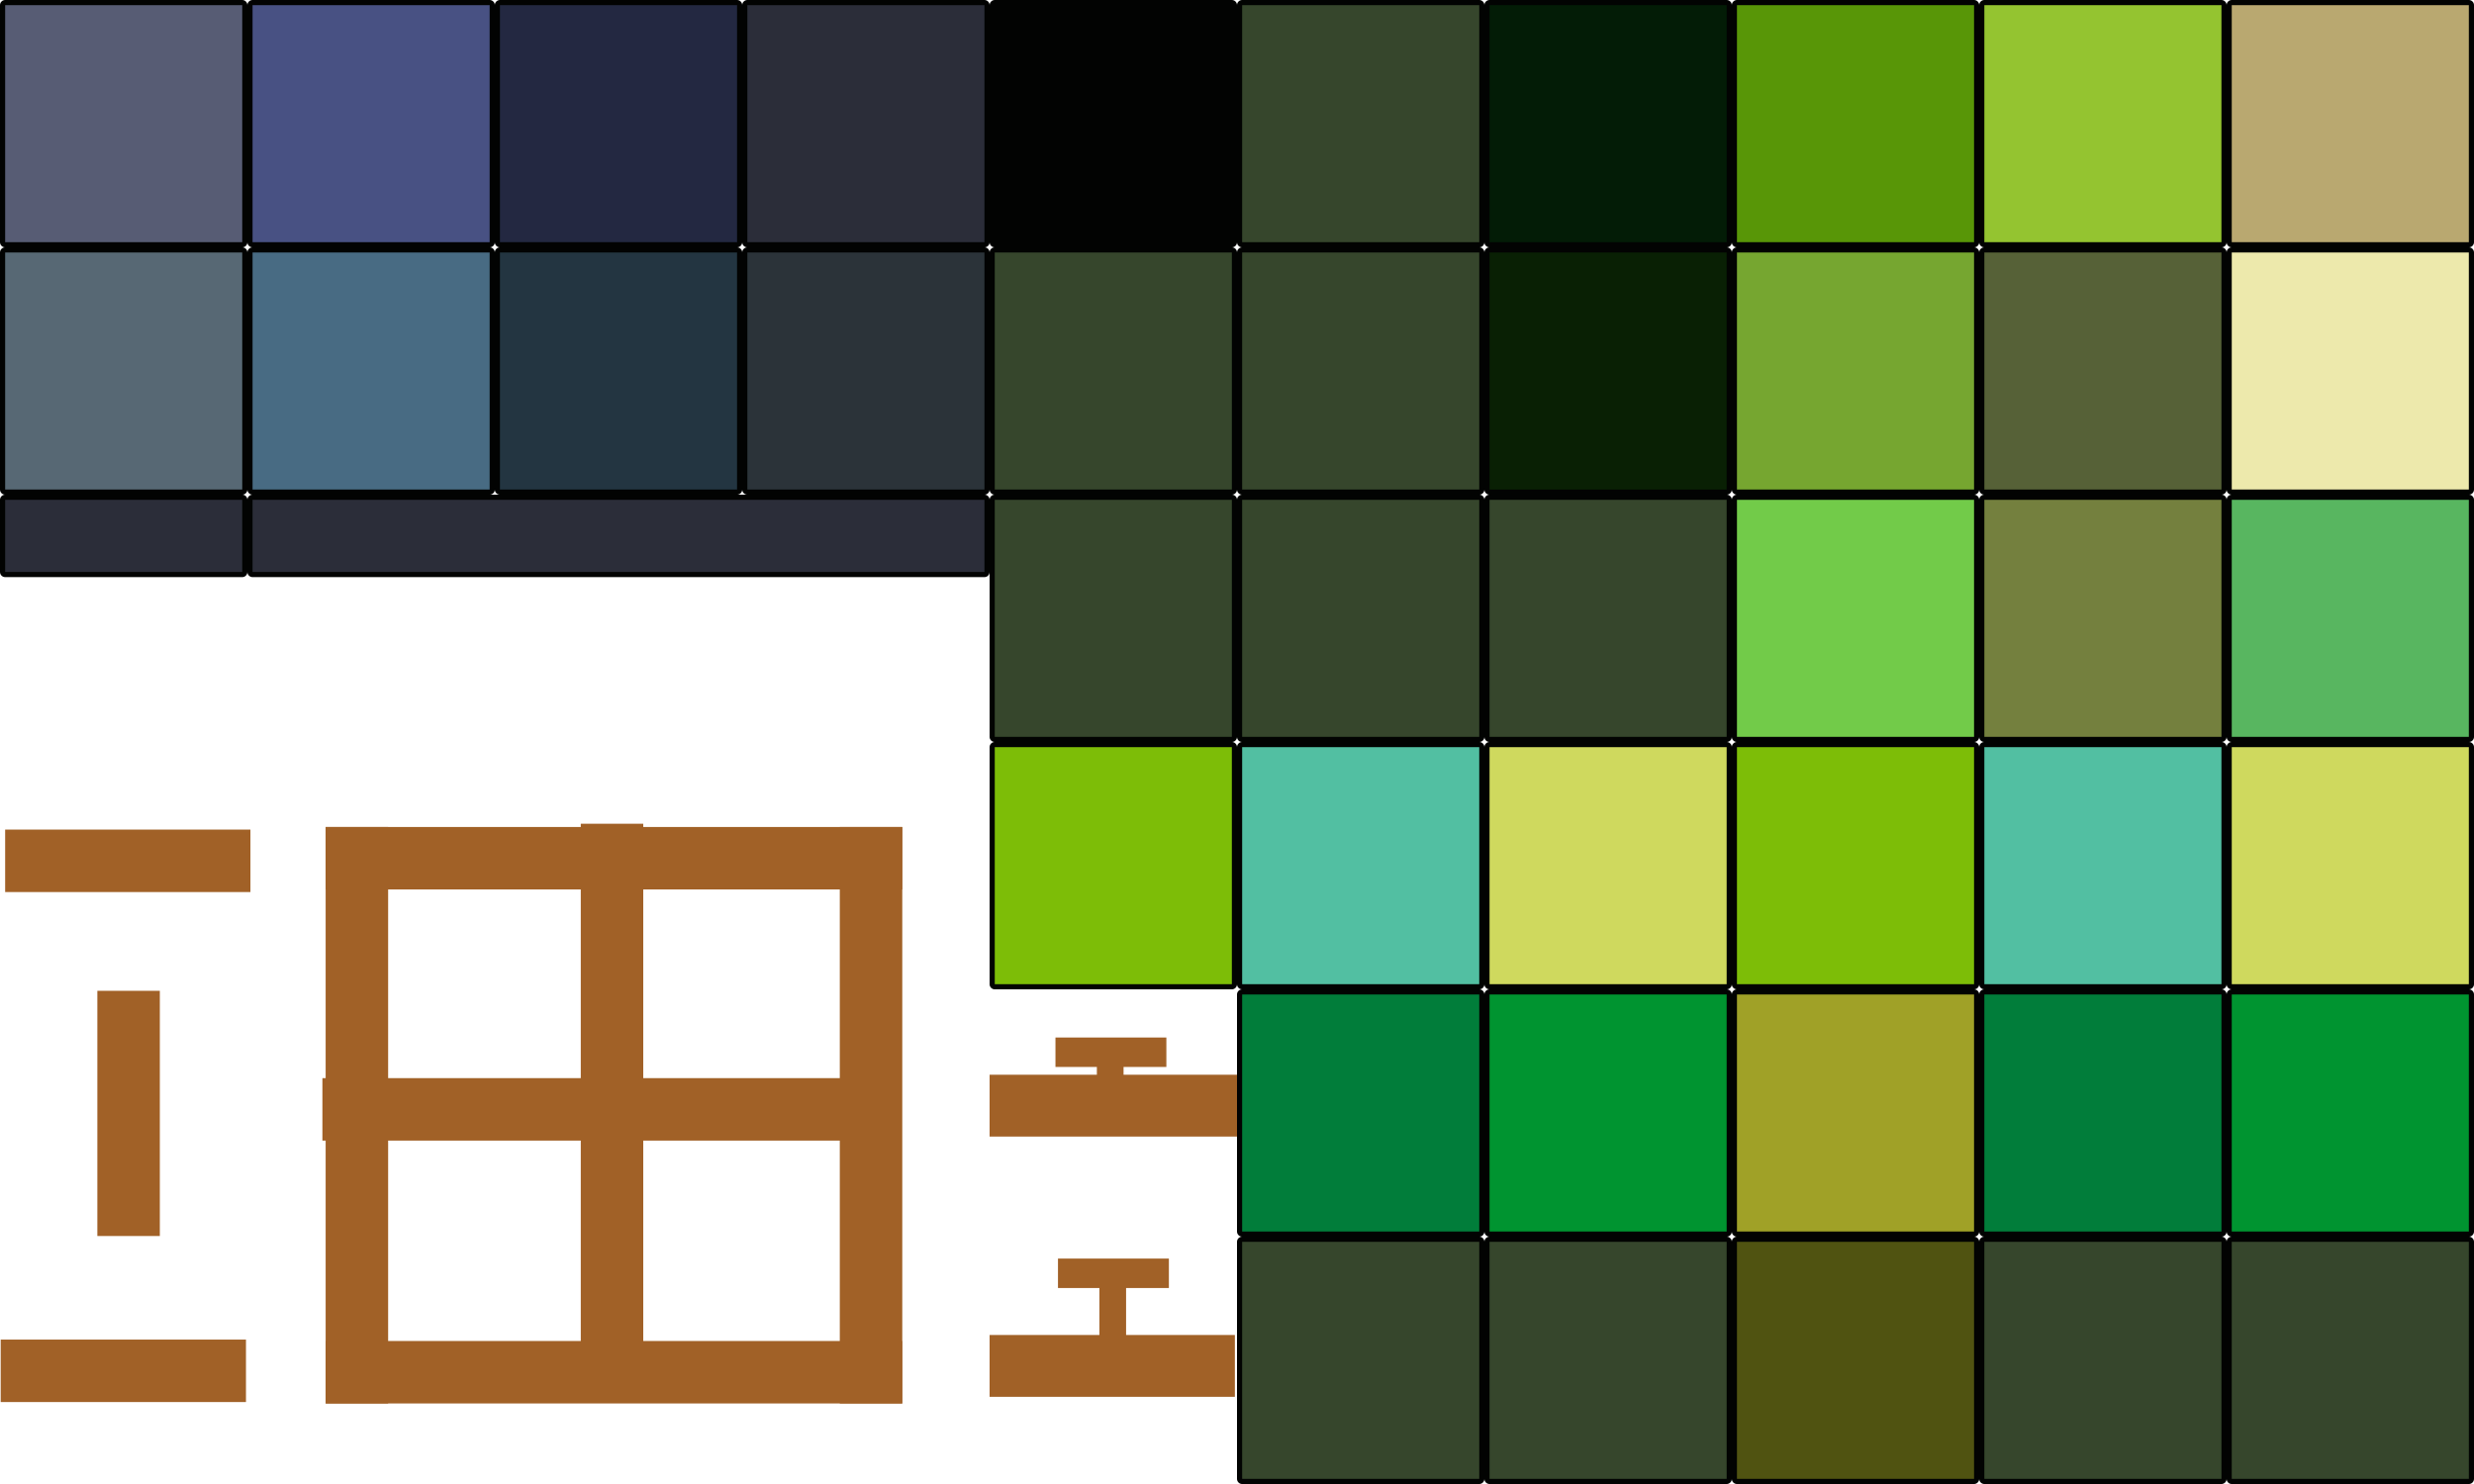
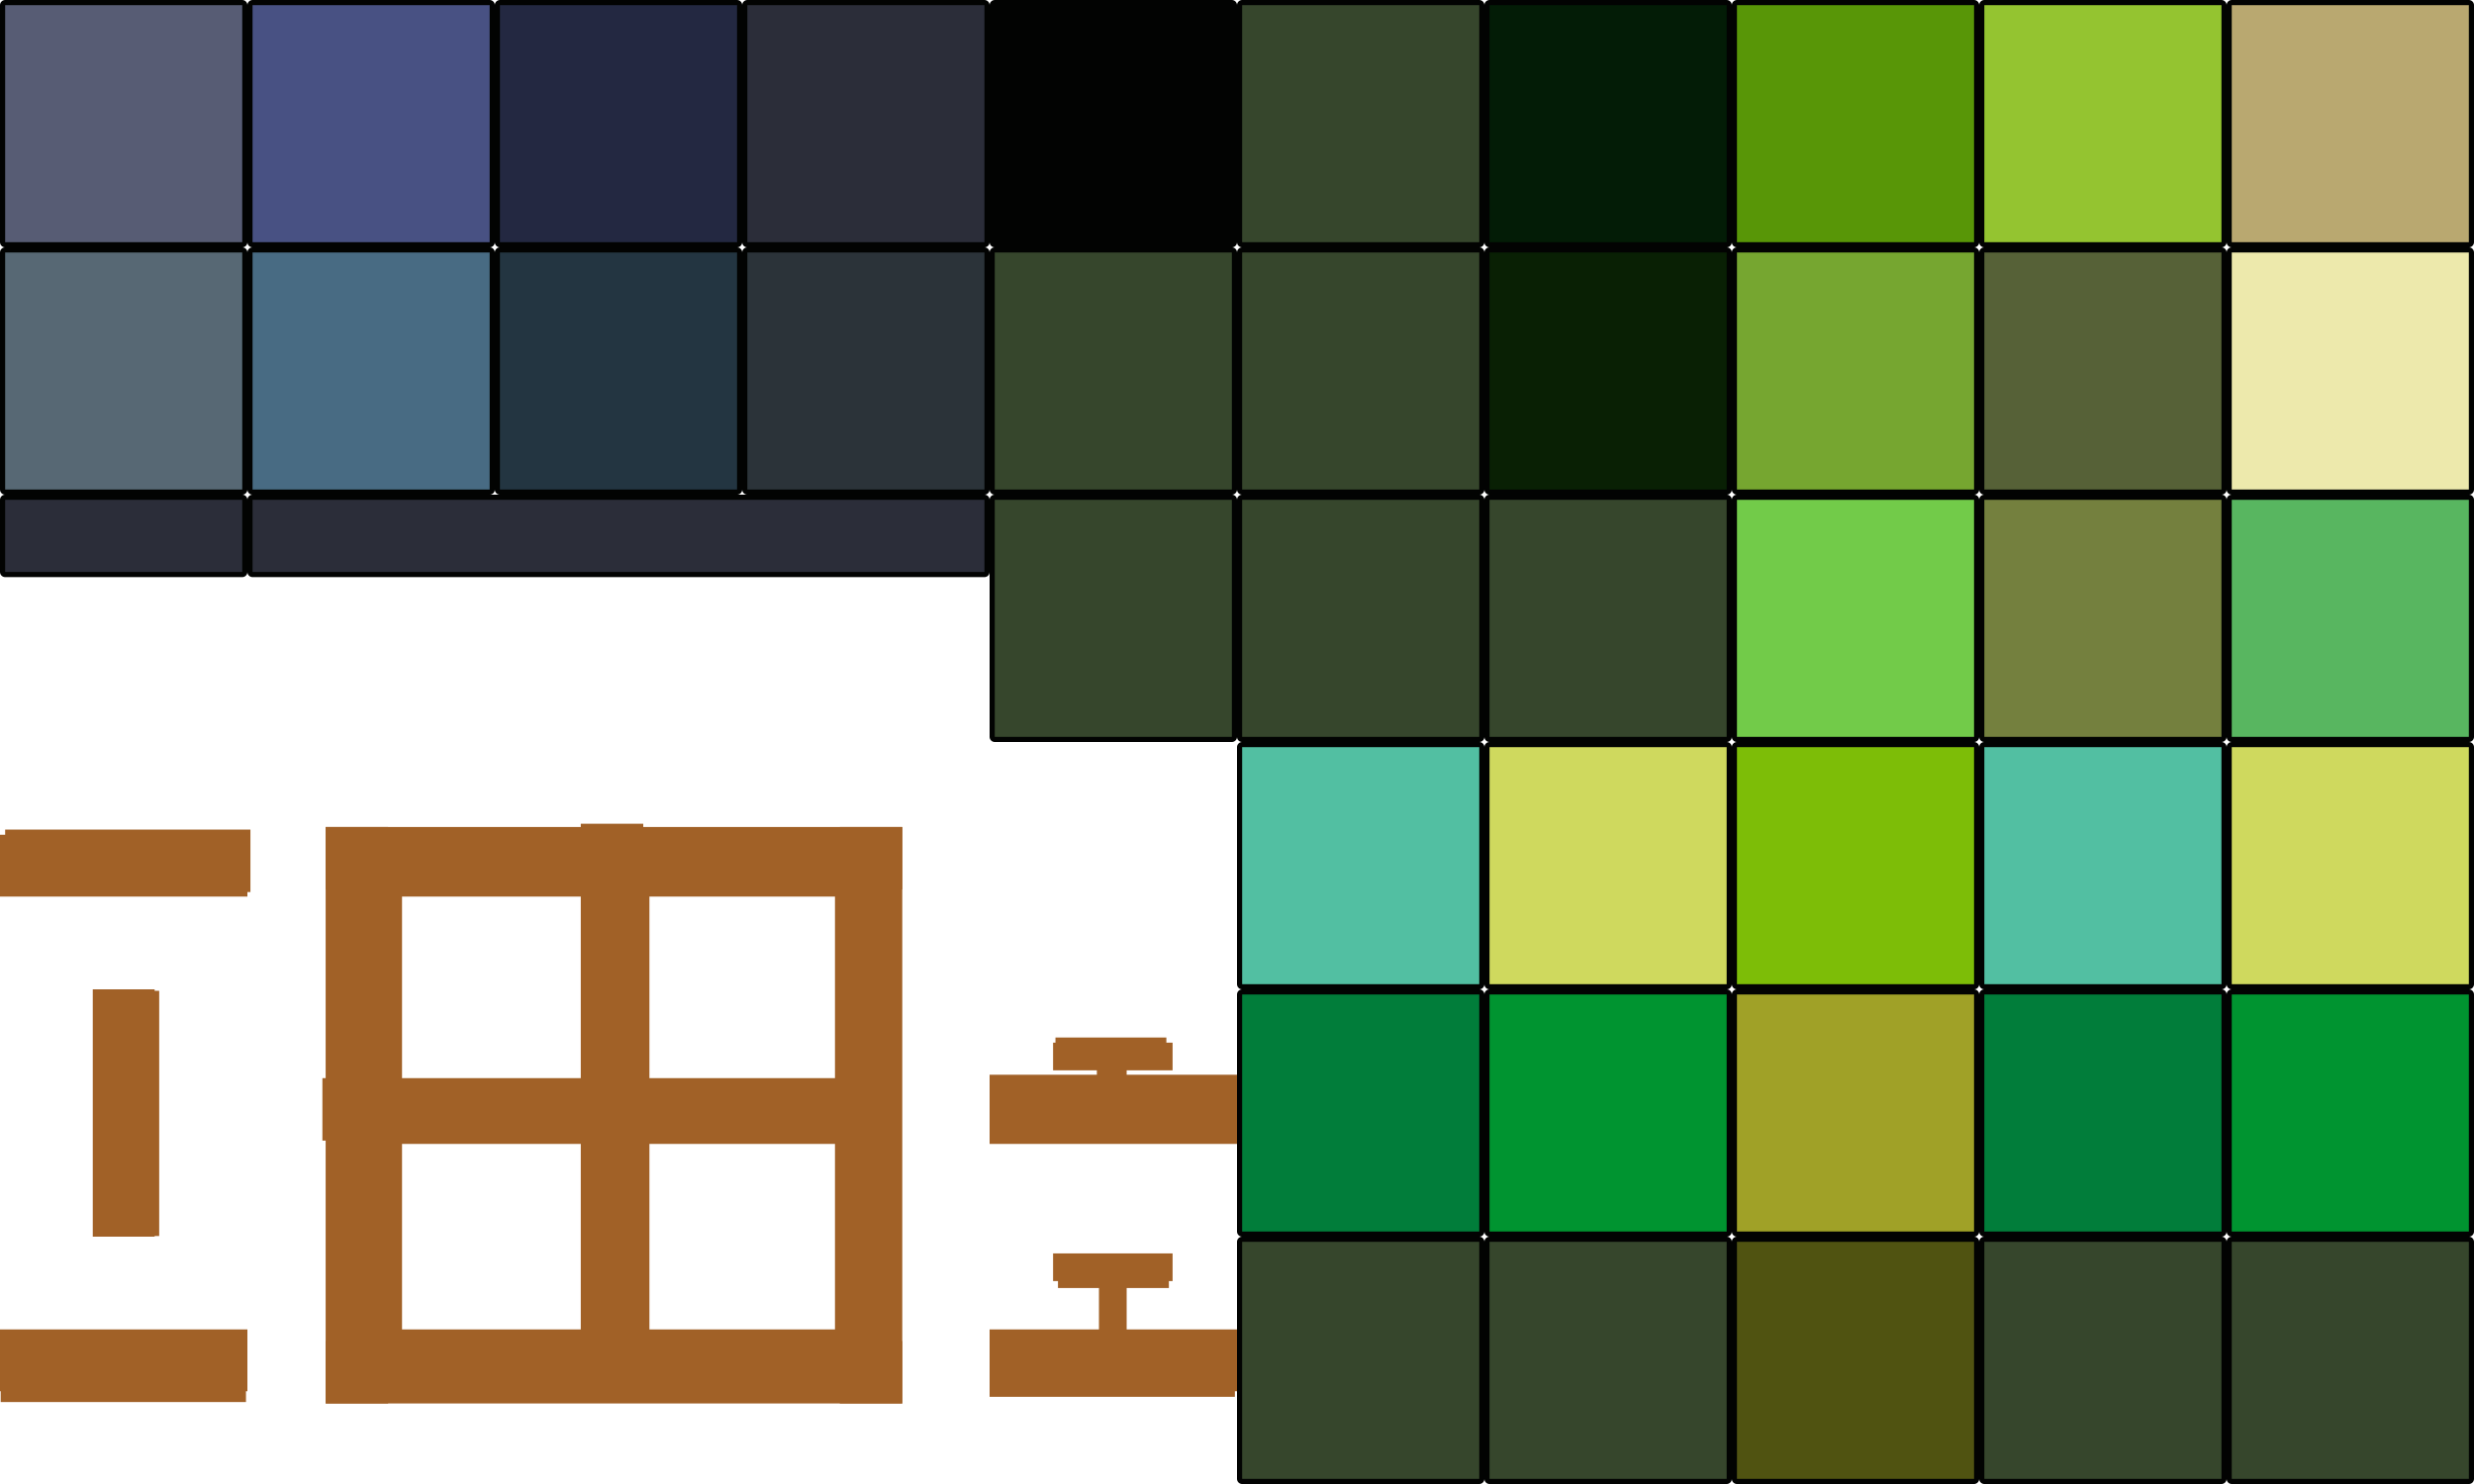
<svg xmlns="http://www.w3.org/2000/svg" width="1920" height="1152" viewBox="0 0 192 115.2" version="1.1" id="svg8">
  <defs id="defs2" />
-   <g id="layer1" transform="translate(0,-35.31965)">
+   <g id="layer1" transform="translate(0,-35.31965)" style="display:inline">
    <rect style="opacity:1;fill:#2b2d39;fill-opacity:1;fill-rule:nonzero;stroke:#020302;stroke-width:0.8;stroke-linecap:round;stroke-linejoin:round;stroke-miterlimit:4;stroke-dasharray:none;stroke-dashoffset:0;stroke-opacity:1;paint-order:markers stroke fill" id="rect1365-2-9-8-7" width="18.4" height="5.6" x="-18.8" y="-79.72" transform="scale(-1)" />
    <path style="opacity:1;fill:#2b2d39;fill-opacity:1;fill-rule:nonzero;stroke:#020302;stroke-width:0.8;stroke-linecap:round;stroke-linejoin:round;stroke-miterlimit:4;stroke-dasharray:none;stroke-dashoffset:0;stroke-opacity:1;paint-order:markers stroke fill" d="M 76.4,79.72 H 19.6 v -5.6 h 56.8 z" id="rect1365-2-9-5-2-7" />
    <path style="opacity:1;fill:#36462c;fill-opacity:1;fill-rule:nonzero;stroke:#020302;stroke-width:0.8;stroke-linecap:round;stroke-linejoin:round;stroke-miterlimit:4;stroke-dasharray:none;stroke-dashoffset:0;stroke-opacity:1;paint-order:markers stroke fill" d="M 95.6,92.52 H 77.2 v -18.4 H 95.6 Z" id="rect1365-2-98" />
    <path style="opacity:1;fill:#36462c;fill-opacity:1;fill-rule:nonzero;stroke:#020302;stroke-width:0.8;stroke-linecap:round;stroke-linejoin:round;stroke-miterlimit:4;stroke-dasharray:none;stroke-dashoffset:0;stroke-opacity:1;paint-order:markers stroke fill" d="M 95.6,73.32 H 77.2 v -18.4 h 18.4 z" id="rect1365-8-0" />
    <path style="opacity:1;fill:#020302;fill-opacity:1;fill-rule:nonzero;stroke:#020302;stroke-width:0.8;stroke-linecap:round;stroke-linejoin:round;stroke-miterlimit:4;stroke-dasharray:none;stroke-dashoffset:0;stroke-opacity:1;paint-order:markers stroke fill" d="m 95.6,54.12 h -18.4 v -18.4 h 18.4 z" id="rect1365-2-4" />
    <path style="opacity:1;fill:#36462c;fill-opacity:1;fill-rule:nonzero;stroke:#020302;stroke-width:0.8;stroke-linecap:round;stroke-linejoin:round;stroke-miterlimit:4;stroke-dasharray:none;stroke-dashoffset:0;stroke-opacity:1;paint-order:markers stroke fill" d="M 114.8,92.52 H 96.4 v -18.4 h 18.4 z" id="rect1365-2-98-0" />
    <path style="opacity:1;fill:#36462c;fill-opacity:1;fill-rule:nonzero;stroke:#020302;stroke-width:0.8;stroke-linecap:round;stroke-linejoin:round;stroke-miterlimit:4;stroke-dasharray:none;stroke-dashoffset:0;stroke-opacity:1;paint-order:markers stroke fill" d="M 114.8,73.32 H 96.4 v -18.4 h 18.4 z" id="rect1365-8-0-0" />
    <path style="opacity:1;fill:#36462c;fill-opacity:1;fill-rule:nonzero;stroke:#020302;stroke-width:0.8;stroke-linecap:round;stroke-linejoin:round;stroke-miterlimit:4;stroke-dasharray:none;stroke-dashoffset:0;stroke-opacity:1;paint-order:markers stroke fill" d="M 114.8,54.12 H 96.4 v -18.4 h 18.4 z" id="rect1365-2-4-4" />
    <path style="opacity:1;fill:#36462c;fill-opacity:1;fill-rule:nonzero;stroke:#020302;stroke-width:0.8;stroke-linecap:round;stroke-linejoin:round;stroke-miterlimit:4;stroke-dasharray:none;stroke-dashoffset:0;stroke-opacity:1;paint-order:markers stroke fill" d="m 134,92.52 h -18.4 v -18.4 H 134 Z" id="rect1365-2-98-1" />
    <path style="opacity:1;fill:#092004;fill-opacity:1;fill-rule:nonzero;stroke:#020302;stroke-width:0.8;stroke-linecap:round;stroke-linejoin:round;stroke-miterlimit:4;stroke-dasharray:none;stroke-dashoffset:0;stroke-opacity:1;paint-order:markers stroke fill" d="m 134,73.32 h -18.4 v -18.4 H 134 Z" id="rect1365-8-0-8" />
    <path style="opacity:1;fill:#031c06;fill-opacity:1;fill-rule:nonzero;stroke:#020302;stroke-width:0.8;stroke-linecap:round;stroke-linejoin:round;stroke-miterlimit:4;stroke-dasharray:none;stroke-dashoffset:0;stroke-opacity:1;paint-order:markers stroke fill" d="m 134,54.12 h -18.4 v -18.4 H 134 Z" id="rect1365-2-4-8" />
    <path style="opacity:1;fill:#505311;fill-opacity:1;fill-rule:nonzero;stroke:#020302;stroke-width:0.8;stroke-linecap:round;stroke-linejoin:round;stroke-miterlimit:4;stroke-dasharray:none;stroke-dashoffset:0;stroke-opacity:1;paint-order:markers stroke fill" d="m 153.2,150.12 h -18.4 v -18.4 h 18.4 z" id="rect1365-8-9-1" />
    <path style="opacity:1;fill:#a0a127;fill-opacity:1;fill-rule:nonzero;stroke:#020302;stroke-width:0.8;stroke-linecap:round;stroke-linejoin:round;stroke-miterlimit:4;stroke-dasharray:none;stroke-dashoffset:0;stroke-opacity:1;paint-order:markers stroke fill" d="m 153.2,130.92 h -18.4 v -18.4 h 18.4 z" id="rect1365-2-3-3" />
    <path style="opacity:1;fill:#7dbd07;fill-opacity:1;fill-rule:nonzero;stroke:#020302;stroke-width:0.8;stroke-linecap:round;stroke-linejoin:round;stroke-miterlimit:4;stroke-dasharray:none;stroke-dashoffset:0;stroke-opacity:1;paint-order:markers stroke fill" d="M 153.2,111.72 H 134.8 V 93.32 h 18.4 z" id="rect1365-8-7-7-6" />
    <path style="opacity:1;fill:#72cb49;fill-opacity:1;fill-rule:nonzero;stroke:#020302;stroke-width:0.8;stroke-linecap:round;stroke-linejoin:round;stroke-miterlimit:4;stroke-dasharray:none;stroke-dashoffset:0;stroke-opacity:1;paint-order:markers stroke fill" d="m 153.2,92.52 h -18.4 v -18.4 h 18.4 z" id="rect1365-2-98-0-5" />
    <path style="opacity:1;fill:#76a630;fill-opacity:1;fill-rule:nonzero;stroke:#020302;stroke-width:0.8;stroke-linecap:round;stroke-linejoin:round;stroke-miterlimit:4;stroke-dasharray:none;stroke-dashoffset:0;stroke-opacity:1;paint-order:markers stroke fill" d="m 153.2,73.32 h -18.4 v -18.4 h 18.4 z" id="rect1365-8-0-0-4" />
    <path style="opacity:1;fill:#589607;fill-opacity:1;fill-rule:nonzero;stroke:#020302;stroke-width:0.8;stroke-linecap:round;stroke-linejoin:round;stroke-miterlimit:4;stroke-dasharray:none;stroke-dashoffset:0;stroke-opacity:1;paint-order:markers stroke fill" d="m 153.2,54.12 h -18.4 v -18.4 h 18.4 z" id="rect1365-2-4-4-6" />
    <path style="opacity:1;fill:#36462c;fill-opacity:1;fill-rule:nonzero;stroke:#020302;stroke-width:0.8;stroke-linecap:round;stroke-linejoin:round;stroke-miterlimit:4;stroke-dasharray:none;stroke-dashoffset:0;stroke-opacity:1;paint-order:markers stroke fill" d="M 172.4,150.12 H 154 v -18.4 h 18.4 z" id="rect1365-8-4" />
    <path style="opacity:1;fill:#017d3a;fill-opacity:1;fill-rule:nonzero;stroke:#020302;stroke-width:0.8;stroke-linecap:round;stroke-linejoin:round;stroke-miterlimit:4;stroke-dasharray:none;stroke-dashoffset:0;stroke-opacity:1;paint-order:markers stroke fill" d="M 172.4,130.92 H 154 v -18.4 h 18.4 z" id="rect1365-2-25" />
    <path style="opacity:1;fill:#52bfa2;fill-opacity:1;fill-rule:nonzero;stroke:#020302;stroke-width:0.8;stroke-linecap:round;stroke-linejoin:round;stroke-miterlimit:4;stroke-dasharray:none;stroke-dashoffset:0;stroke-opacity:1;paint-order:markers stroke fill" d="M 172.4,111.72 H 154 V 93.32 h 18.4 z" id="rect1365-8-7-1" />
    <path style="opacity:1;fill:#74803e;fill-opacity:1;fill-rule:nonzero;stroke:#020302;stroke-width:0.8;stroke-linecap:round;stroke-linejoin:round;stroke-miterlimit:4;stroke-dasharray:none;stroke-dashoffset:0;stroke-opacity:1;paint-order:markers stroke fill" d="M 172.4,92.52 H 154 v -18.4 h 18.4 z" id="rect1365-2-98-2" />
    <path style="opacity:1;fill:#566137;fill-opacity:1;fill-rule:nonzero;stroke:#020302;stroke-width:0.8;stroke-linecap:round;stroke-linejoin:round;stroke-miterlimit:4;stroke-dasharray:none;stroke-dashoffset:0;stroke-opacity:1;paint-order:markers stroke fill" d="M 172.4,73.32 H 154 v -18.4 h 18.4 z" id="rect1365-8-0-5" />
    <path style="opacity:1;fill:#94c430;fill-opacity:1;fill-rule:nonzero;stroke:#020302;stroke-width:0.8;stroke-linecap:round;stroke-linejoin:round;stroke-miterlimit:4;stroke-dasharray:none;stroke-dashoffset:0;stroke-opacity:1;paint-order:markers stroke fill" d="M 172.4,54.12 H 154 v -18.4 h 18.4 z" id="rect1365-2-4-5" />
    <path style="opacity:1;fill:#36462c;fill-opacity:1;fill-rule:nonzero;stroke:#020302;stroke-width:0.8;stroke-linecap:round;stroke-linejoin:round;stroke-miterlimit:4;stroke-dasharray:none;stroke-dashoffset:0;stroke-opacity:1;paint-order:markers stroke fill" d="m 191.6,150.12 h -18.4 v -18.4 h 18.4 z" id="rect1365-8-9-3" />
    <path style="opacity:1;fill:#009430;fill-opacity:1;fill-rule:nonzero;stroke:#020302;stroke-width:0.8;stroke-linecap:round;stroke-linejoin:round;stroke-miterlimit:4;stroke-dasharray:none;stroke-dashoffset:0;stroke-opacity:1;paint-order:markers stroke fill" d="m 191.6,130.92 h -18.4 v -18.4 h 18.4 z" id="rect1365-2-3-1" />
    <path style="opacity:1;fill:#cfd95e;fill-opacity:1;fill-rule:nonzero;stroke:#020302;stroke-width:0.8;stroke-linecap:round;stroke-linejoin:round;stroke-miterlimit:4;stroke-dasharray:none;stroke-dashoffset:0;stroke-opacity:1;paint-order:markers stroke fill" d="M 191.6,111.72 H 173.2 V 93.32 h 18.4 z" id="rect1365-8-7-7-2" />
    <path style="opacity:1;fill:#58b660;fill-opacity:1;fill-rule:nonzero;stroke:#020302;stroke-width:0.8;stroke-linecap:round;stroke-linejoin:round;stroke-miterlimit:4;stroke-dasharray:none;stroke-dashoffset:0;stroke-opacity:1;paint-order:markers stroke fill" d="m 191.6,92.52 h -18.4 v -18.4 h 18.4 z" id="rect1365-2-98-0-7" />
    <path style="opacity:1;fill:#ede9ac;fill-opacity:1;fill-rule:nonzero;stroke:#020302;stroke-width:0.8;stroke-linecap:round;stroke-linejoin:round;stroke-miterlimit:4;stroke-dasharray:none;stroke-dashoffset:0;stroke-opacity:1;paint-order:markers stroke fill" d="m 191.6,73.32 h -18.4 v -18.4 h 18.4 z" id="rect1365-8-0-0-3" />
    <path style="opacity:1;fill:#b9a870;fill-opacity:1;fill-rule:nonzero;stroke:#020302;stroke-width:0.8;stroke-linecap:round;stroke-linejoin:round;stroke-miterlimit:4;stroke-dasharray:none;stroke-dashoffset:0;stroke-opacity:1;paint-order:markers stroke fill" d="m 191.6,54.12 h -18.4 v -18.4 h 18.4 z" id="rect1365-2-4-4-2" />
    <path style="opacity:1;fill:#576874;fill-opacity:1;fill-rule:nonzero;stroke:#020302;stroke-width:0.8;stroke-linecap:round;stroke-linejoin:round;stroke-miterlimit:4;stroke-dasharray:none;stroke-dashoffset:0;stroke-opacity:1;paint-order:markers stroke fill" d="M 18.8,73.32 H 0.4 v -18.4 H 18.8 Z" id="rect1365-8-0-8-7" />
    <path style="opacity:1;fill:#575c74;fill-opacity:1;fill-rule:nonzero;stroke:#020302;stroke-width:0.8;stroke-linecap:round;stroke-linejoin:round;stroke-miterlimit:4;stroke-dasharray:none;stroke-dashoffset:0;stroke-opacity:1;paint-order:markers stroke fill" d="M 18.8,54.12 H 0.4 v -18.4 H 18.8 Z" id="rect1365-2-4-8-3" />
    <path style="opacity:1;fill:#486b83;fill-opacity:1;fill-rule:nonzero;stroke:#020302;stroke-width:0.8;stroke-linecap:round;stroke-linejoin:round;stroke-miterlimit:4;stroke-dasharray:none;stroke-dashoffset:0;stroke-opacity:1;paint-order:markers stroke fill" d="M 38,73.32 H 19.6 v -18.4 H 38 Z" id="rect1365-8-0-0-4-2" />
    <path style="opacity:1;fill:#485183;fill-opacity:1;fill-rule:nonzero;stroke:#020302;stroke-width:0.8;stroke-linecap:round;stroke-linejoin:round;stroke-miterlimit:4;stroke-dasharray:none;stroke-dashoffset:0;stroke-opacity:1;paint-order:markers stroke fill" d="M 38,54.12 H 19.6 v -18.4 H 38 Z" id="rect1365-2-4-4-6-3" />
    <path style="opacity:1;fill:#233541;fill-opacity:1;fill-rule:nonzero;stroke:#020302;stroke-width:0.8;stroke-linecap:round;stroke-linejoin:round;stroke-miterlimit:4;stroke-dasharray:none;stroke-dashoffset:0;stroke-opacity:1;paint-order:markers stroke fill" d="M 57.2,73.32 H 38.8 v -18.4 h 18.4 z" id="rect1365-8-0-5-7" />
    <path style="opacity:1;fill:#232841;fill-opacity:1;fill-rule:nonzero;stroke:#020302;stroke-width:0.8;stroke-linecap:round;stroke-linejoin:round;stroke-miterlimit:4;stroke-dasharray:none;stroke-dashoffset:0;stroke-opacity:1;paint-order:markers stroke fill" d="M 57.2,54.12 H 38.8 v -18.4 h 18.4 z" id="rect1365-2-4-5-7" />
    <path style="opacity:1;fill:#2b3339;fill-opacity:1;fill-rule:nonzero;stroke:#020302;stroke-width:0.8;stroke-linecap:round;stroke-linejoin:round;stroke-miterlimit:4;stroke-dasharray:none;stroke-dashoffset:0;stroke-opacity:1;paint-order:markers stroke fill" d="M 76.4,73.32 H 58 v -18.4 h 18.4 z" id="rect1365-8-0-0-3-6" />
    <path style="opacity:1;fill:#2b2d39;fill-opacity:1;fill-rule:nonzero;stroke:#020302;stroke-width:0.8;stroke-linecap:round;stroke-linejoin:round;stroke-miterlimit:4;stroke-dasharray:none;stroke-dashoffset:0;stroke-opacity:1;paint-order:markers stroke fill" d="M 76.4,54.12 H 58 v -18.4 h 18.4 z" id="rect1365-2-4-4-2-7" />
    <rect style="opacity:1;fill:#a16127;fill-opacity:1;fill-rule:nonzero;stroke:none;stroke-width:0.4;stroke-linecap:round;stroke-linejoin:round;stroke-miterlimit:4;stroke-dasharray:none;stroke-dashoffset:0;stroke-opacity:1;paint-order:markers stroke fill" id="rect1376" width="4.849" height="44.75" x="65.174" y="99.518" />
    <rect style="opacity:1;fill:#a16127;fill-opacity:1;fill-rule:nonzero;stroke:none;stroke-width:0.4;stroke-linecap:round;stroke-linejoin:round;stroke-miterlimit:4;stroke-dasharray:none;stroke-dashoffset:0;stroke-opacity:1;paint-order:markers stroke fill" id="rect1376-3" width="4.849" height="44.75" x="-104.366" y="25.273" transform="rotate(-90)" />
    <rect style="opacity:1;fill:#a16127;fill-opacity:1;fill-rule:nonzero;stroke:none;stroke-width:0.4;stroke-linecap:round;stroke-linejoin:round;stroke-miterlimit:4;stroke-dasharray:none;stroke-dashoffset:0;stroke-opacity:1;paint-order:markers stroke fill" id="rect1376-3-7" width="4.849" height="44.75" x="-144.267" y="25.273" transform="rotate(-90)" />
    <rect style="opacity:1;fill:#a16127;fill-opacity:1;fill-rule:nonzero;stroke:none;stroke-width:0.4;stroke-linecap:round;stroke-linejoin:round;stroke-miterlimit:4;stroke-dasharray:none;stroke-dashoffset:0;stroke-opacity:1;paint-order:markers stroke fill" id="rect1376-8" width="4.849" height="44.75" x="25.273" y="99.518" />
    <rect style="opacity:1;fill:#a16127;fill-opacity:1;fill-rule:nonzero;stroke:none;stroke-width:0.4;stroke-linecap:round;stroke-linejoin:round;stroke-miterlimit:4;stroke-dasharray:none;stroke-dashoffset:0;stroke-opacity:1;paint-order:markers stroke fill" id="rect1376-6" width="4.849" height="44.75" x="45.072" y="99.265" />
    <rect style="opacity:1;fill:#a16127;fill-opacity:1;fill-rule:nonzero;stroke:none;stroke-width:0.4;stroke-linecap:round;stroke-linejoin:round;stroke-miterlimit:4;stroke-dasharray:none;stroke-dashoffset:0;stroke-opacity:1;paint-order:markers stroke fill" id="rect1376-3-8" width="4.849" height="44.75" x="-123.862" y="25.021" transform="rotate(-90)" />
    <rect style="opacity:1;fill:#a16127;fill-opacity:1;fill-rule:nonzero;stroke:none;stroke-width:0.4;stroke-linecap:round;stroke-linejoin:round;stroke-miterlimit:4;stroke-dasharray:none;stroke-dashoffset:0;stroke-opacity:1;paint-order:markers stroke fill" id="rect1376-3-3" width="4.849" height="19.035" x="-104.568" y="0.4" transform="rotate(-90)" />
-     <rect style="opacity:1;fill:#a16127;fill-opacity:1;fill-rule:nonzero;stroke:none;stroke-width:0.4;stroke-linecap:round;stroke-linejoin:round;stroke-miterlimit:4;stroke-dasharray:none;stroke-dashoffset:0;stroke-opacity:1;paint-order:markers stroke fill" id="rect1376-3-3-6" width="4.849" height="19.035" x="-12.404" y="-131.269" transform="scale(-1)" />
+     <rect style="opacity:1;fill:#a16127;fill-opacity:1;fill-rule:nonzero;stroke:none;stroke-width:0.4;stroke-linecap:round;stroke-linejoin:round;stroke-miterlimit:4;stroke-dasharray:none;stroke-dashoffset:0;stroke-opacity:1;paint-order:markers stroke fill" id="rect1376-3-3-6" width="4.8" height="19.035" x="-12.355" y="-131.269" transform="scale(-1)" />
    <rect style="opacity:1;fill:#a16127;fill-opacity:1;fill-rule:nonzero;stroke:none;stroke-width:0.4;stroke-linecap:round;stroke-linejoin:round;stroke-miterlimit:4;stroke-dasharray:none;stroke-dashoffset:0;stroke-opacity:1;paint-order:markers stroke fill" id="rect1376-3-3-1" width="4.849" height="19.035" x="-144.158" y="0.054" transform="rotate(-90)" />
-     <path style="opacity:1;fill:#7dbd07;fill-opacity:1;fill-rule:nonzero;stroke:#020302;stroke-width:0.8;stroke-linecap:round;stroke-linejoin:round;stroke-miterlimit:4;stroke-dasharray:none;stroke-dashoffset:0;stroke-opacity:1;paint-order:markers stroke fill" d="M 95.6,111.72 H 77.2 V 93.32 h 18.4 z" id="rect1365-8-7-7-6-9" />
    <path style="opacity:1;fill:#36462c;fill-opacity:1;fill-rule:nonzero;stroke:#020302;stroke-width:0.8;stroke-linecap:round;stroke-linejoin:round;stroke-miterlimit:4;stroke-dasharray:none;stroke-dashoffset:0;stroke-opacity:1;paint-order:markers stroke fill" d="M 114.8,150.12 H 96.4 V 131.72 H 114.8 Z" id="rect1365-8-4-4" />
    <path style="opacity:1;fill:#017d3a;fill-opacity:1;fill-rule:nonzero;stroke:#020302;stroke-width:0.8;stroke-linecap:round;stroke-linejoin:round;stroke-miterlimit:4;stroke-dasharray:none;stroke-dashoffset:0;stroke-opacity:1;paint-order:markers stroke fill" d="M 114.8,130.92 H 96.4 v -18.4 H 114.8 Z" id="rect1365-2-25-4" />
    <path style="opacity:1;fill:#52bfa2;fill-opacity:1;fill-rule:nonzero;stroke:#020302;stroke-width:0.8;stroke-linecap:round;stroke-linejoin:round;stroke-miterlimit:4;stroke-dasharray:none;stroke-dashoffset:0;stroke-opacity:1;paint-order:markers stroke fill" d="M 114.8,111.72 H 96.4 V 93.32 H 114.8 Z" id="rect1365-8-7-1-8" />
    <path style="opacity:1;fill:#36462c;fill-opacity:1;fill-rule:nonzero;stroke:#020302;stroke-width:0.8;stroke-linecap:round;stroke-linejoin:round;stroke-miterlimit:4;stroke-dasharray:none;stroke-dashoffset:0;stroke-opacity:1;paint-order:markers stroke fill" d="M 134,150.12 H 115.6 V 131.72 H 134 Z" id="rect1365-8-9-3-7" />
    <path style="opacity:1;fill:#009430;fill-opacity:1;fill-rule:nonzero;stroke:#020302;stroke-width:0.8;stroke-linecap:round;stroke-linejoin:round;stroke-miterlimit:4;stroke-dasharray:none;stroke-dashoffset:0;stroke-opacity:1;paint-order:markers stroke fill" d="m 134,130.92 h -18.4 v -18.4 H 134 Z" id="rect1365-2-3-1-9" />
    <path style="opacity:1;fill:#cfd95e;fill-opacity:1;fill-rule:nonzero;stroke:#020302;stroke-width:0.8;stroke-linecap:round;stroke-linejoin:round;stroke-miterlimit:4;stroke-dasharray:none;stroke-dashoffset:0;stroke-opacity:1;paint-order:markers stroke fill" d="M 134,111.72 H 115.6 V 93.32 H 134 Z" id="rect1365-8-7-7-2-0" />
    <rect style="opacity:1;fill:#a16127;fill-opacity:1;fill-rule:nonzero;stroke:none;stroke-width:0.4;stroke-linecap:round;stroke-linejoin:round;stroke-miterlimit:4;stroke-dasharray:none;stroke-dashoffset:0;stroke-opacity:1;paint-order:markers stroke fill" id="rect1376-3-3-7" width="4.8" height="19.035" x="-143.752" y="76.8" transform="rotate(-90)" />
    <rect style="opacity:1;fill:#a16127;fill-opacity:1;fill-rule:nonzero;stroke:none;stroke-width:0.4;stroke-linecap:round;stroke-linejoin:round;stroke-miterlimit:4;stroke-dasharray:none;stroke-dashoffset:0;stroke-opacity:1;paint-order:markers stroke fill" id="rect1376-3-3-8" width="4.8" height="19.2" x="-123.549" y="76.8" transform="rotate(-90)" />
    <rect style="opacity:1;fill:#a16127;fill-opacity:1;fill-rule:nonzero;stroke:none;stroke-width:0.4;stroke-linecap:round;stroke-linejoin:round;stroke-miterlimit:4;stroke-dasharray:none;stroke-dashoffset:0;stroke-opacity:1;paint-order:markers stroke fill" id="rect1549" width="2.071" height="5.679" x="85.321" y="134.591" />
    <rect style="opacity:1;fill:#a16127;fill-opacity:1;fill-rule:nonzero;stroke:none;stroke-width:0.4;stroke-linecap:round;stroke-linejoin:round;stroke-miterlimit:4;stroke-dasharray:none;stroke-dashoffset:0;stroke-opacity:1;paint-order:markers stroke fill" id="rect1551" width="8.607" height="2.286" x="82.107" y="133.02" />
    <rect style="opacity:1;fill:#a16127;fill-opacity:1;fill-rule:nonzero;stroke:none;stroke-width:0.4;stroke-linecap:round;stroke-linejoin:round;stroke-miterlimit:4;stroke-dasharray:none;stroke-dashoffset:0;stroke-opacity:1;paint-order:markers stroke fill" id="rect1549-8" width="2.071" height="5.679" x="85.125" y="117.43" />
    <rect style="opacity:1;fill:#a16127;fill-opacity:1;fill-rule:nonzero;stroke:none;stroke-width:0.4;stroke-linecap:round;stroke-linejoin:round;stroke-miterlimit:4;stroke-dasharray:none;stroke-dashoffset:0;stroke-opacity:1;paint-order:markers stroke fill" id="rect1551-2" width="8.607" height="2.286" x="81.911" y="115.859" />
  </g>
+   <g id="layer3">
+     <rect style="opacity:1;fill:#a16127;fill-opacity:1;fill-rule:nonzero;stroke:none;stroke-width:0.2;stroke-linecap:round;stroke-linejoin:round;stroke-miterlimit:4;stroke-dasharray:none;stroke-dashoffset:0;stroke-opacity:1;paint-order:markers stroke fill" id="rect940" width="19.2" height="4.8" x="0" y="64.8" />
+     <rect style="opacity:1;fill:#a16127;fill-opacity:1;fill-rule:nonzero;stroke:none;stroke-width:0.2;stroke-linecap:round;stroke-linejoin:round;stroke-miterlimit:4;stroke-dasharray:none;stroke-dashoffset:0;stroke-opacity:1;paint-order:markers stroke fill" id="rect940-7" width="19.2" height="4.8" x="0" y="103.2" />
+     <rect style="opacity:1;fill:#a16127;fill-opacity:1;fill-rule:nonzero;stroke:none;stroke-width:0.2;stroke-linecap:round;stroke-linejoin:round;stroke-miterlimit:4;stroke-dasharray:none;stroke-dashoffset:0;stroke-opacity:1;paint-order:markers stroke fill" id="rect940-7-5" width="19.2" height="4.8" x="76.8" y="-12" transform="rotate(90)" />
+     <rect style="opacity:1;fill:#a16127;fill-opacity:1;fill-rule:nonzero;stroke:none;stroke-width:0.2;stroke-linecap:round;stroke-linejoin:round;stroke-miterlimit:4;stroke-dasharray:none;stroke-dashoffset:0;stroke-opacity:1;paint-order:markers stroke fill" id="rect940-9" width="43.057" height="4.8" x="26.4" y="84" />
+     <rect style="opacity:1;fill:#a16127;fill-opacity:1;fill-rule:nonzero;stroke:none;stroke-width:0.2;stroke-linecap:round;stroke-linejoin:round;stroke-miterlimit:4;stroke-dasharray:none;stroke-dashoffset:0;stroke-opacity:1;paint-order:markers stroke fill" id="rect940-7-0" width="38.986" height="4.8" x="28.471" y="103.2" />
+     <rect style="opacity:1;fill:#a16127;fill-opacity:1;fill-rule:nonzero;stroke:none;stroke-width:0.2;stroke-linecap:round;stroke-linejoin:round;stroke-miterlimit:4;stroke-dasharray:none;stroke-dashoffset:0;stroke-opacity:1;paint-order:markers stroke fill" id="rect940-9-7" width="38.771" height="4.8" x="28.4" y="64.8" />
+     <rect style="opacity:1;fill:#a16127;fill-opacity:1;fill-rule:nonzero;stroke:none;stroke-width:0.2;stroke-linecap:round;stroke-linejoin:round;stroke-miterlimit:4;stroke-dasharray:none;stroke-dashoffset:0;stroke-opacity:1;paint-order:markers stroke fill" id="rect940-7-5-1" width="38.343" height="4.8" x="67.529" y="-31.2" transform="rotate(90)" />
+     <rect style="opacity:1;fill:#a16127;fill-opacity:1;fill-rule:nonzero;stroke:none;stroke-width:0.2;stroke-linecap:round;stroke-linejoin:round;stroke-miterlimit:4;stroke-dasharray:none;stroke-dashoffset:0;stroke-opacity:1;paint-order:markers stroke fill" id="rect940-7-5-1-3" width="40.557" height="4.8" x="66.386" y="-50.4" transform="rotate(90)" />
+     <rect style="opacity:1;fill:#a16127;fill-opacity:1;fill-rule:nonzero;stroke:none;stroke-width:0.2;stroke-linecap:round;stroke-linejoin:round;stroke-miterlimit:4;stroke-dasharray:none;stroke-dashoffset:0;stroke-opacity:1;paint-order:markers stroke fill" id="rect940-7-5-1-3-5" width="37.629" height="4.8" x="67.636" y="-69.6" transform="rotate(90)" />
+     <rect style="opacity:1;fill:#a16127;fill-opacity:1;fill-rule:nonzero;stroke:none;stroke-width:0.2;stroke-linecap:round;stroke-linejoin:round;stroke-miterlimit:4;stroke-dasharray:none;stroke-dashoffset:0;stroke-opacity:1;paint-order:markers stroke fill" id="rect940-7-9" width="19.2" height="4.8" x="76.8" y="103.2" />
+     <rect style="opacity:1;fill:#a16127;fill-opacity:1;fill-rule:nonzero;stroke:none;stroke-width:0.2;stroke-linecap:round;stroke-linejoin:round;stroke-miterlimit:4;stroke-dasharray:none;stroke-dashoffset:0;stroke-opacity:1;paint-order:markers stroke fill" id="rect940-7-8" width="19.2" height="4.8" x="76.8" y="84" />
+     <rect style="opacity:1;fill:#a16127;fill-opacity:1;fill-rule:nonzero;stroke:none;stroke-width:0.2;stroke-linecap:round;stroke-linejoin:round;stroke-miterlimit:4;stroke-dasharray:none;stroke-dashoffset:0;stroke-opacity:1;paint-order:markers stroke fill" id="rect940-7-9-8" width="9.275" height="2.148" x="-107.773" y="85.289" transform="rotate(-90)" />
+     <rect style="opacity:1;fill:#a16127;fill-opacity:1;fill-rule:nonzero;stroke:none;stroke-width:0.2;stroke-linecap:round;stroke-linejoin:round;stroke-miterlimit:4;stroke-dasharray:none;stroke-dashoffset:0;stroke-opacity:1;paint-order:markers stroke fill" id="rect940-7-9-8-6" width="4.132" height="2.148" x="-85.844" y="85.289" transform="rotate(-90)" />
+     <rect style="opacity:1;fill:#a16127;fill-opacity:1;fill-rule:nonzero;stroke:none;stroke-width:0.2;stroke-linecap:round;stroke-linejoin:round;stroke-miterlimit:4;stroke-dasharray:none;stroke-dashoffset:0;stroke-opacity:1;paint-order:markers stroke fill" id="rect940-7-9-8-0" width="9.275" height="2.148" x="81.726" y="97.3" />
+     <rect style="opacity:1;fill:#a16127;fill-opacity:1;fill-rule:nonzero;stroke:none;stroke-width:0.2;stroke-linecap:round;stroke-linejoin:round;stroke-miterlimit:4;stroke-dasharray:none;stroke-dashoffset:0;stroke-opacity:1;paint-order:markers stroke fill" id="rect940-7-9-8-0-1" width="9.275" height="2.148" x="81.726" y="80.939" />
+   </g>
+   <g id="layer2" style="display:none">
+     <path transform="translate(0,-35.31965)" style="opacity:1;fill:#031c06;fill-opacity:0.278;fill-rule:nonzero;stroke:none;stroke-width:0.8;stroke-linecap:round;stroke-linejoin:round;stroke-miterlimit:4;stroke-dasharray:none;stroke-dashoffset:0;stroke-opacity:1;paint-order:markers stroke fill" d="M 19.2,150.52 H 0 v -19.2 h 19.2 z" id="rect1365-8-7-7-6-9" />
+     <path transform="translate(0,-35.31965)" style="opacity:1;fill:#031c06;fill-opacity:0.278;fill-rule:nonzero;stroke:none;stroke-width:0.8;stroke-linecap:round;stroke-linejoin:round;stroke-miterlimit:4;stroke-dasharray:none;stroke-dashoffset:0;stroke-opacity:1;paint-order:markers stroke fill" d="M 38.4,131.32 H 19.2 v -19.2 h 19.2 z" id="rect1365-8-7-7-6-9-9" />
+     <path transform="translate(0,-35.31965)" style="opacity:1;fill:#031c06;fill-opacity:0.278;fill-rule:nonzero;stroke:none;stroke-width:0.8;stroke-linecap:round;stroke-linejoin:round;stroke-miterlimit:4;stroke-dasharray:none;stroke-dashoffset:0;stroke-opacity:1;paint-order:markers stroke fill" d="M 19.2,112.12 H -2.0000001e-7 V 92.92 H 19.2 Z" id="rect1365-8-7-7-6-9-0" />
+     <path transform="translate(0,-35.31965)" style="opacity:1;fill:#031c06;fill-opacity:0.278;fill-rule:nonzero;stroke:none;stroke-width:0.8;stroke-linecap:round;stroke-linejoin:round;stroke-miterlimit:4;stroke-dasharray:none;stroke-dashoffset:0;stroke-opacity:1;paint-order:markers stroke fill" d="M 57.6,112.12 H 38.4 v -19.2 h 19.2 z" id="rect1365-8-7-7-6-9-5" />
+     <path transform="translate(0,-35.31965)" style="opacity:1;fill:#031c06;fill-opacity:0.278;fill-rule:nonzero;stroke:none;stroke-width:0.8;stroke-linecap:round;stroke-linejoin:round;stroke-miterlimit:4;stroke-dasharray:none;stroke-dashoffset:0;stroke-opacity:1;paint-order:markers stroke fill" d="M 57.6,150.52 H 38.4 v -19.2 h 19.2 z" id="rect1365-8-7-7-6-9-2" />
+     <path transform="translate(0,-35.31965)" style="opacity:1;fill:#031c06;fill-opacity:0.278;fill-rule:nonzero;stroke:none;stroke-width:0.8;stroke-linecap:round;stroke-linejoin:round;stroke-miterlimit:4;stroke-dasharray:none;stroke-dashoffset:0;stroke-opacity:1;paint-order:markers stroke fill" d="M 76.8,131.32 H 57.6 v -19.2 h 19.2 z" id="rect1365-8-7-7-6-9-55" />
+     <path transform="translate(0,-35.31965)" style="opacity:1;fill:#031c06;fill-opacity:0.278;fill-rule:nonzero;stroke:none;stroke-width:0.8;stroke-linecap:round;stroke-linejoin:round;stroke-miterlimit:4;stroke-dasharray:none;stroke-dashoffset:0;stroke-opacity:1;paint-order:markers stroke fill" d="M 96,150.52 H 76.8 v -19.2 h 19.2 z" id="rect1365-8-7-7-6-9-07" />
+     <path transform="translate(0,-35.31965)" style="opacity:1;fill:#031c06;fill-opacity:0.278;fill-rule:nonzero;stroke:none;stroke-width:0.8;stroke-linecap:round;stroke-linejoin:round;stroke-miterlimit:4;stroke-dasharray:none;stroke-dashoffset:0;stroke-opacity:1;paint-order:markers stroke fill" d="M 96,112.12 H 76.8 V 92.92 h 19.2 z" id="rect1365-8-7-7-6-9-3" />
+   </g>
</svg>
